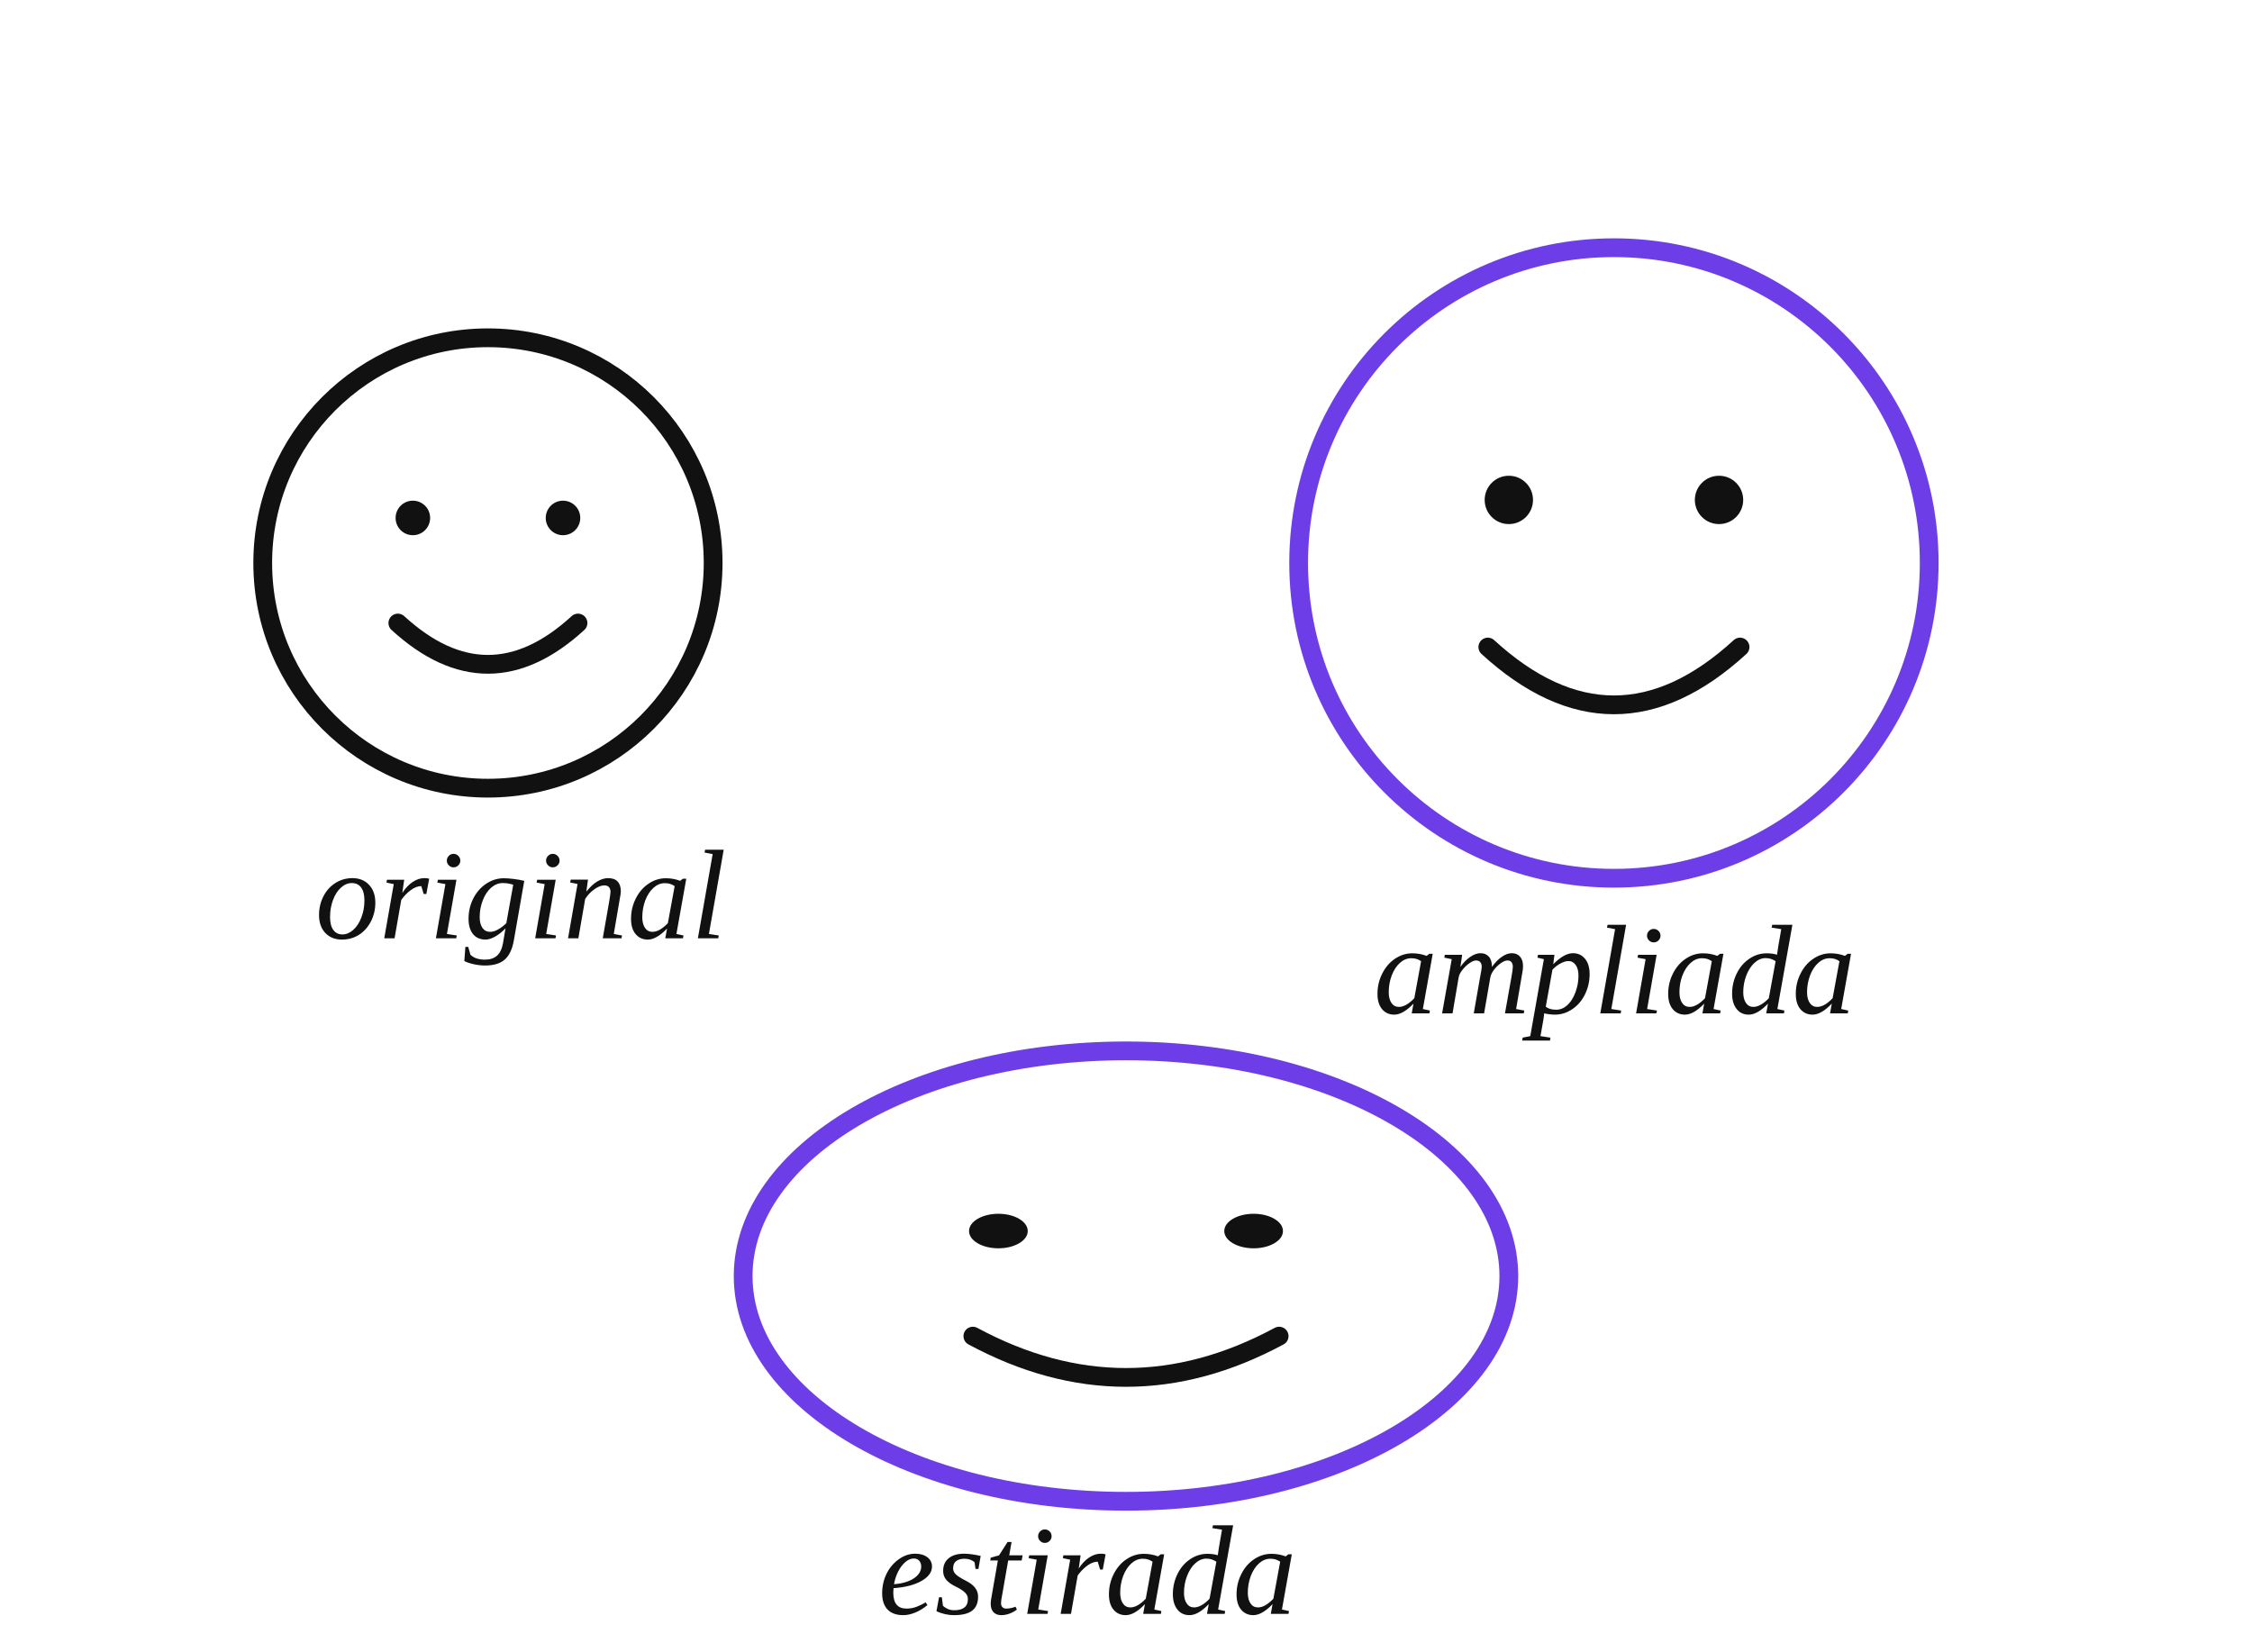
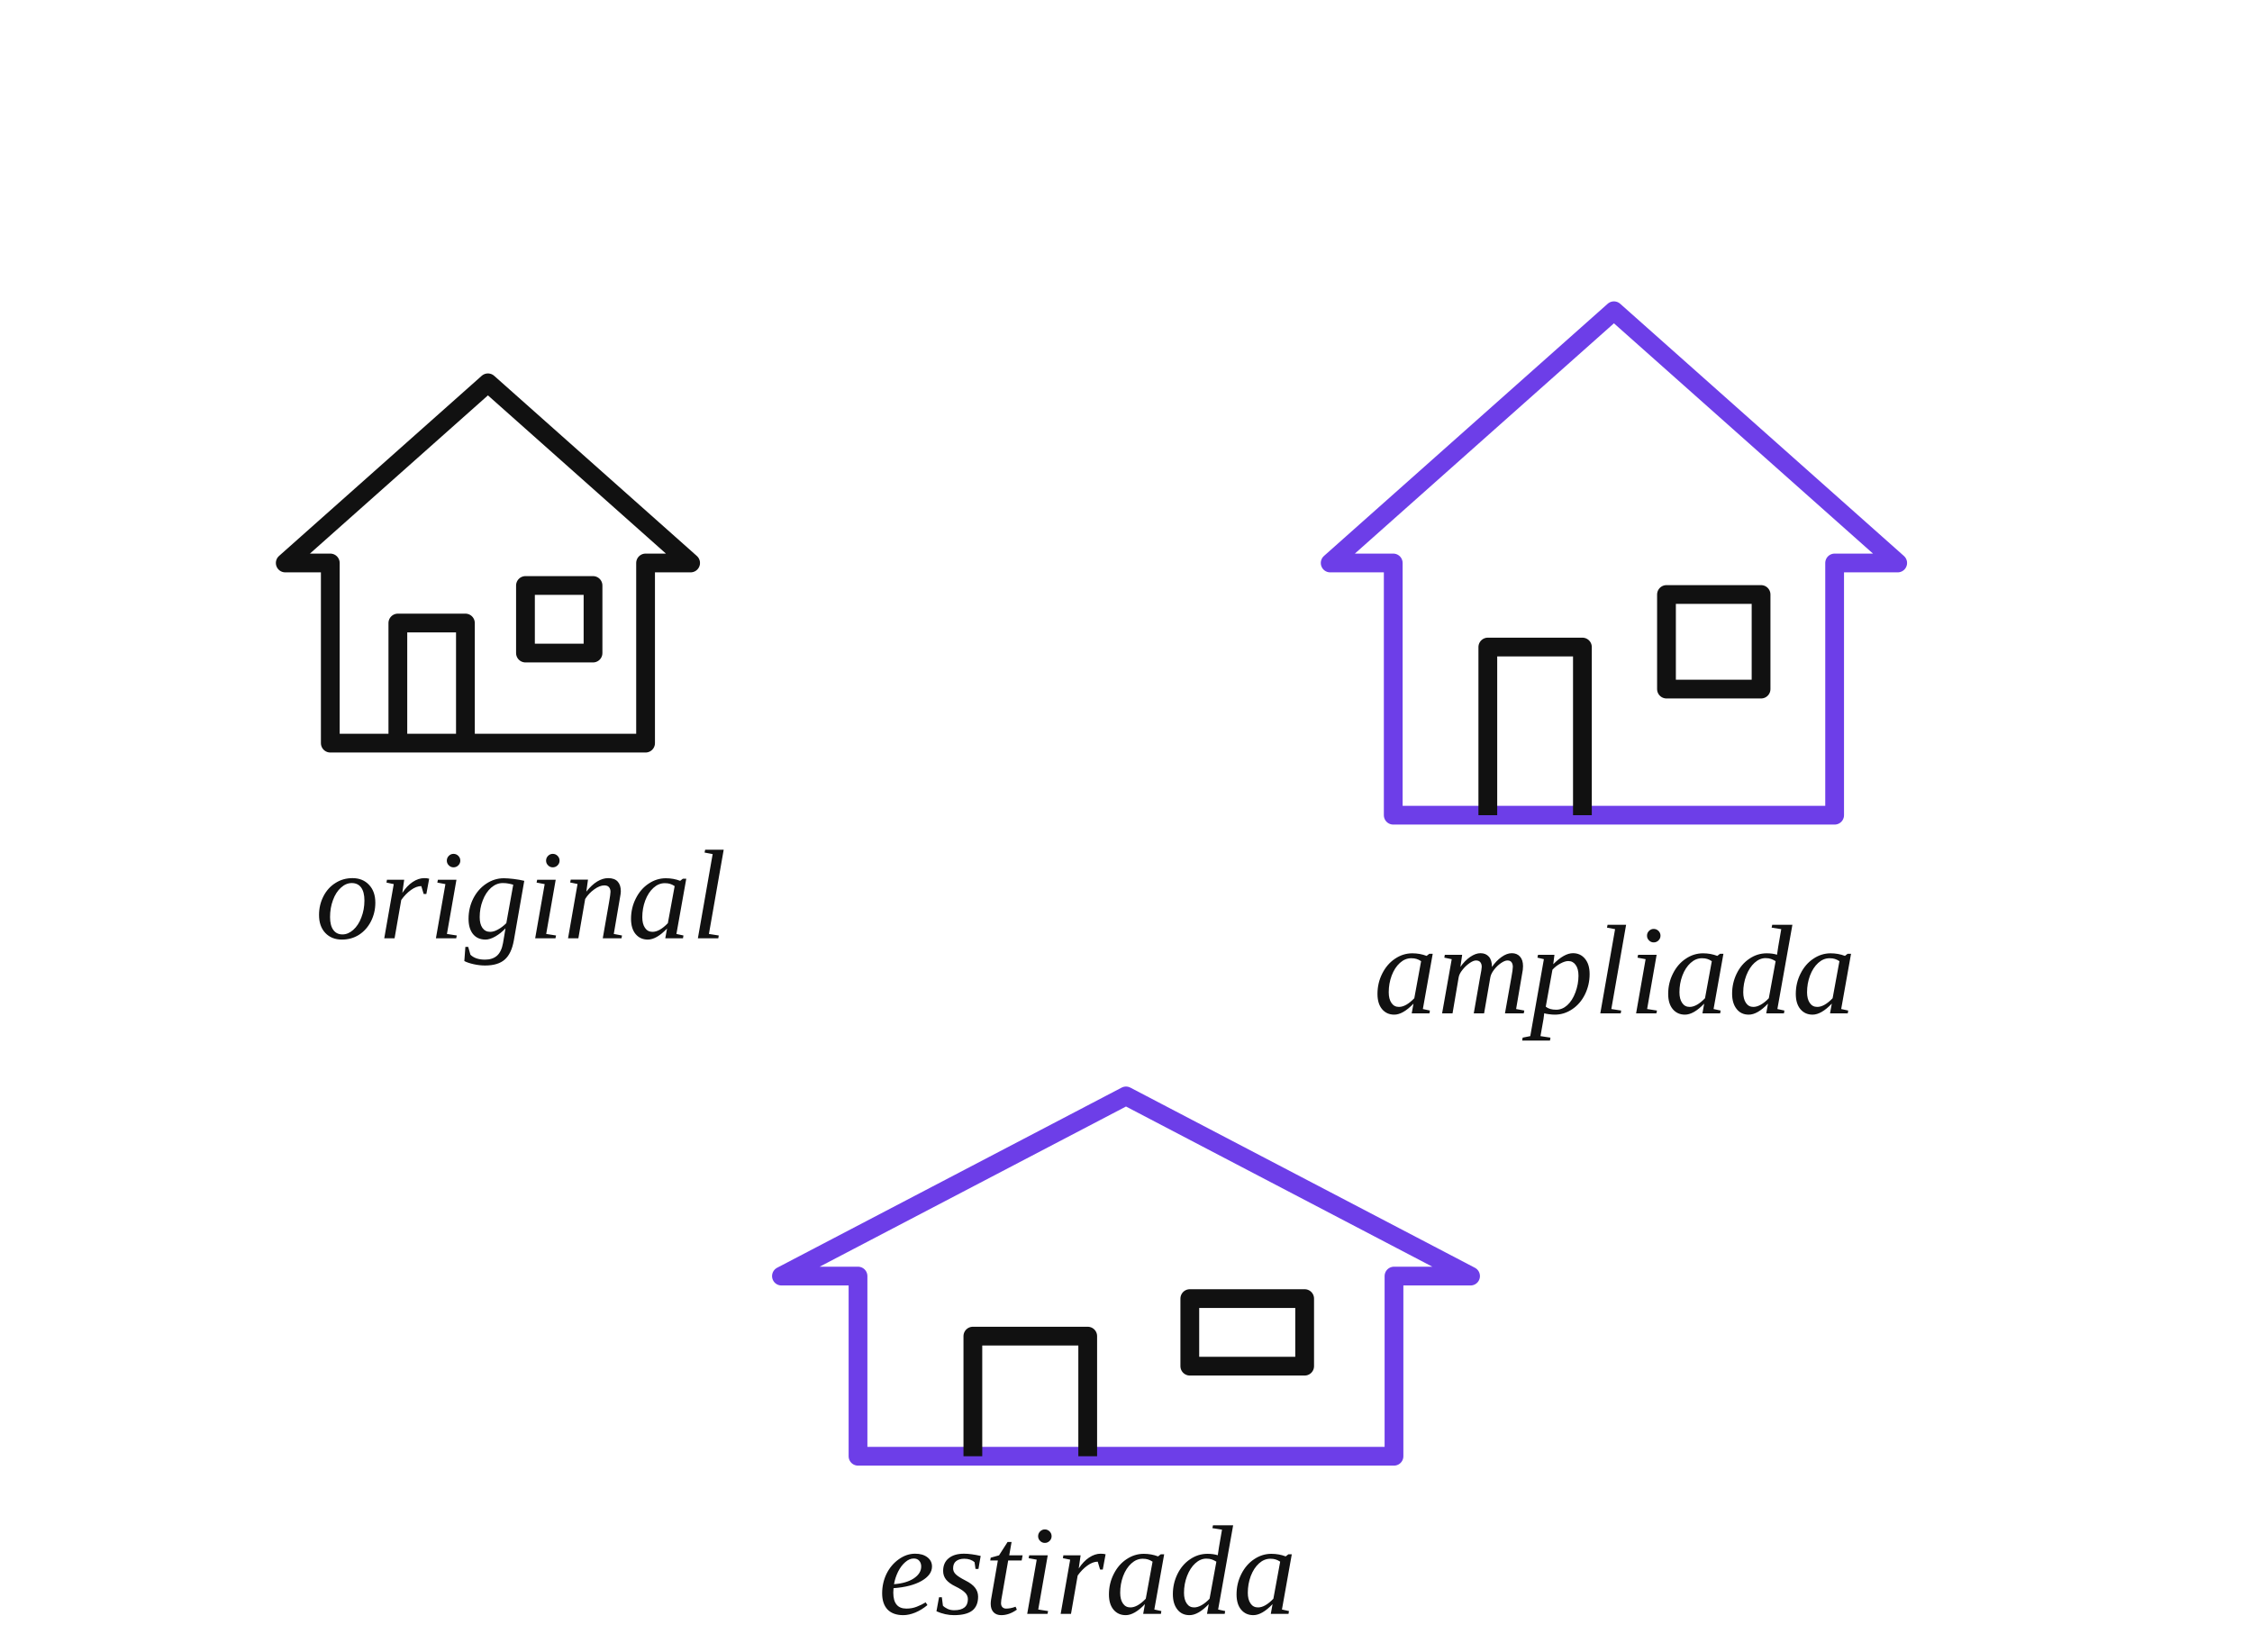
<svg xmlns="http://www.w3.org/2000/svg" viewBox="0 0 300 220">
  <g fill="none" stroke="#111111" stroke-width="2.5" stroke-linejoin="round">
-     <g transform="translate(65 75) scale(1 1)" vector-effect="non-scaling-stroke">
-       <circle cx="0" cy="0" r="30" fill="none" stroke="#111111" stroke-width="2.5" vector-effect="non-scaling-stroke" />
-       <circle cx="-10" cy="-6" r="2.3" fill="#111111" stroke="none" />
-       <circle cx="10" cy="-6" r="2.3" fill="#111111" stroke="none" />
-       <path d="M -12 8 Q 0 19 12 8" fill="none" stroke="#111111" stroke-width="2.5" stroke-linecap="round" vector-effect="non-scaling-stroke" />
+     <g transform="translate(65 75) scale(1 1)">
+       <path d="M -27 0 L 0 -24 L 27 0 L 21 0 L 21 24 L -21 24 L -21 0 Z" fill="none" stroke="#111111" stroke-width="2.5" stroke-linejoin="round" vector-effect="non-scaling-stroke" />
+       <path d="M -12 24 V 8 H -3 V 24 M 5 3 H 14 V 12 H 5 Z" fill="none" stroke="#111111" stroke-width="2.5" stroke-linejoin="round" vector-effect="non-scaling-stroke" />
    </g>
-     <g transform="translate(215 75) scale(1.4 1.4)" vector-effect="non-scaling-stroke">
-       <circle cx="0" cy="0" r="30" fill="none" stroke="#6D3EE8" stroke-width="2.5" vector-effect="non-scaling-stroke" />
-       <circle cx="-10" cy="-6" r="2.3" fill="#111111" stroke="none" />
-       <circle cx="10" cy="-6" r="2.3" fill="#111111" stroke="none" />
-       <path d="M -12 8 Q 0 19 12 8" fill="none" stroke="#111111" stroke-width="2.5" stroke-linecap="round" vector-effect="non-scaling-stroke" />
+     <g transform="translate(215 75) scale(1.4 1.4)">
+       <path d="M -27 0 L 0 -24 L 27 0 L 21 0 L 21 24 L -21 24 L -21 0 Z" fill="none" stroke="#6D3EE8" stroke-width="2.5" stroke-linejoin="round" vector-effect="non-scaling-stroke" />
+       <path d="M -12 24 V 8 H -3 V 24 M 5 3 H 14 V 12 H 5 Z" fill="none" stroke="#111111" stroke-width="2.5" stroke-linejoin="round" vector-effect="non-scaling-stroke" />
    </g>
-     <g transform="translate(150 170) scale(1.7 1)" vector-effect="non-scaling-stroke">
-       <circle cx="0" cy="0" r="30" fill="none" stroke="#6D3EE8" stroke-width="2.5" vector-effect="non-scaling-stroke" />
-       <circle cx="-10" cy="-6" r="2.3" fill="#111111" stroke="none" />
-       <circle cx="10" cy="-6" r="2.3" fill="#111111" stroke="none" />
-       <path d="M -12 8 Q 0 19 12 8" fill="none" stroke="#111111" stroke-width="2.5" stroke-linecap="round" vector-effect="non-scaling-stroke" />
+     <g transform="translate(150 170) scale(1.7 1)">
+       <path d="M -27 0 L 0 -24 L 27 0 L 21 0 L 21 24 L -21 24 L -21 0 Z" fill="none" stroke="#6D3EE8" stroke-width="2.5" stroke-linejoin="round" vector-effect="non-scaling-stroke" />
+       <path d="M -12 24 V 8 H -3 V 24 M 5 3 H 14 V 12 H 5 Z" fill="none" stroke="#111111" stroke-width="2.5" stroke-linejoin="round" vector-effect="non-scaling-stroke" />
    </g>
  </g>
  <g fill="#111111" font-size="17" font-family="KaTeX_Main, 'Times New Roman', serif" font-style="italic">
    <text x="42" y="125">original</text>
    <text x="183" y="135">ampliada</text>
    <text x="117" y="215">estirada</text>
  </g>
</svg>
